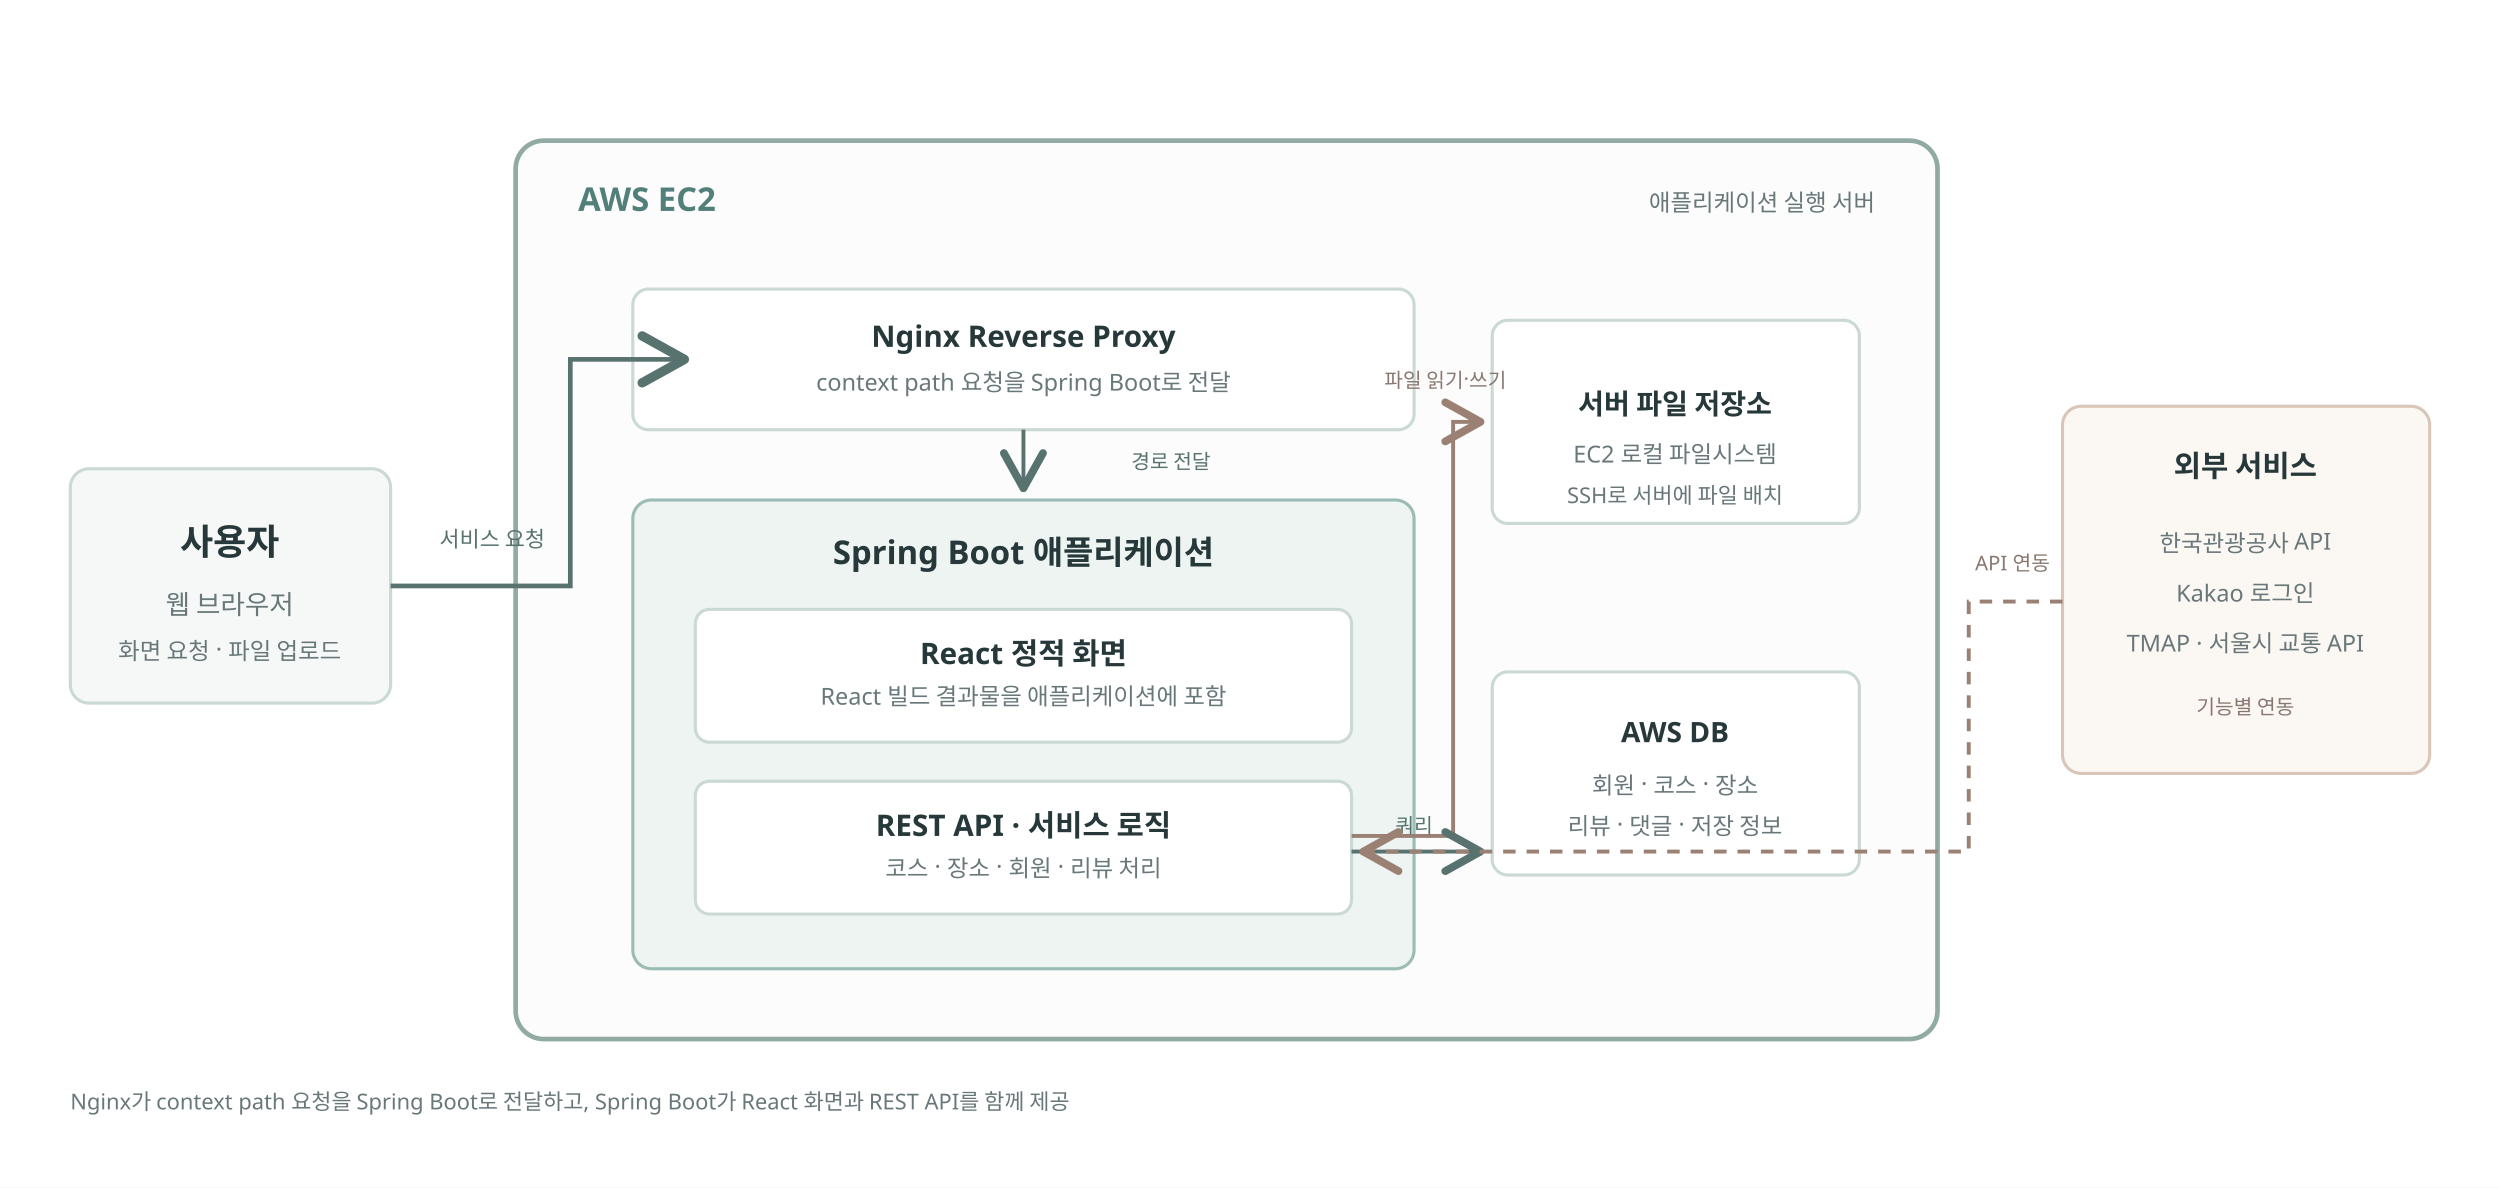
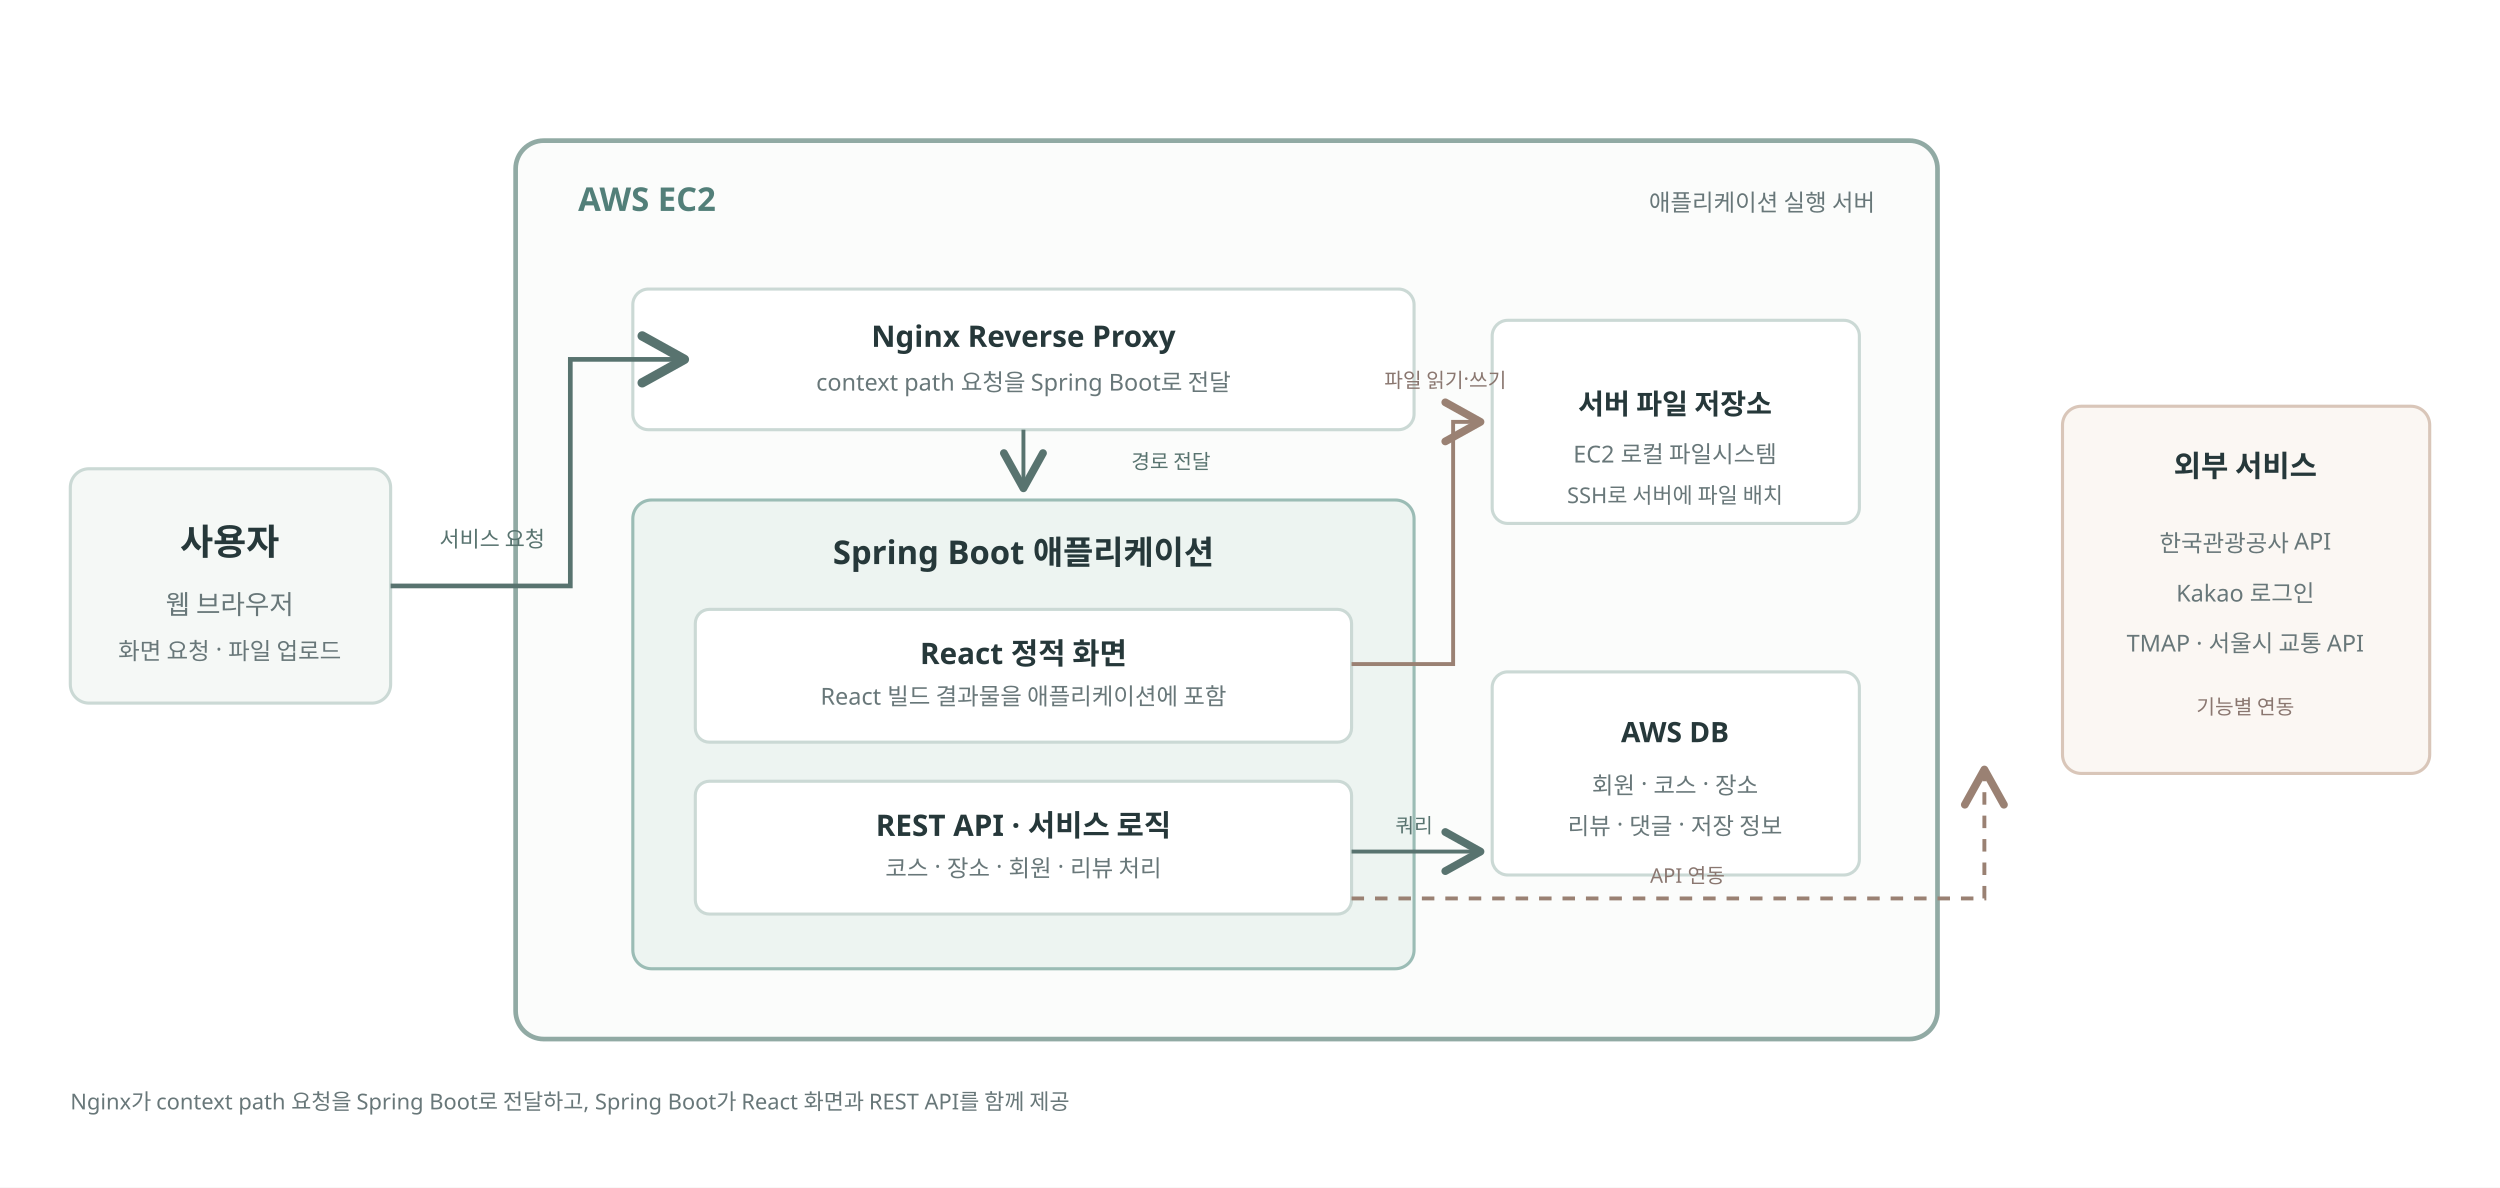
<svg xmlns="http://www.w3.org/2000/svg" width="1600" height="760" viewBox="0 0 1600 760" role="img" aria-labelledby="title desc">
  <defs>
    <marker id="arrow" markerWidth="12" markerHeight="12" refX="9" refY="6" orient="auto">
      <path d="M1 1 L10 6 L1 11" fill="none" stroke="#58736f" stroke-width="2" stroke-linecap="round" stroke-linejoin="round" />
    </marker>
    <marker id="arrow-muted" markerWidth="12" markerHeight="12" refX="9" refY="6" orient="auto">
      <path d="M1 1 L10 6 L1 11" fill="none" stroke="#9a8173" stroke-width="2" stroke-linecap="round" stroke-linejoin="round" />
    </marker>
  </defs>
  <rect width="1600" height="760" fill="#fff" />
  <g font-family="Malgun Gothic, Apple SD Gothic Neo, sans-serif" fill="#26383a">
    <rect x="45" y="300" width="205" height="150" rx="12" fill="#f5f8f6" stroke="#cbd9d5" stroke-width="2" />
    <text x="147" y="355" text-anchor="middle" font-size="23" font-weight="700">사용자</text>
    <text x="147" y="393" text-anchor="middle" font-size="17" fill="#687779">웹 브라우저</text>
    <text x="147" y="422" text-anchor="middle" font-size="15" fill="#687779">화면 요청 · 파일 업로드</text>
    <rect x="330" y="90" width="910" height="575" rx="18" fill="#fbfcfb" stroke="#91aaa4" stroke-width="3" />
    <text x="370" y="135" font-size="21" font-weight="700" fill="#527f79">AWS EC2</text>
    <text x="1200" y="135" text-anchor="end" font-size="15" fill="#687779">애플리케이션 실행 서버</text>
    <rect x="405" y="185" width="500" height="90" rx="10" fill="#fff" stroke="#cbd9d5" stroke-width="2" />
    <text x="655" y="222" text-anchor="middle" font-size="19" font-weight="700">Nginx Reverse Proxy</text>
    <text x="655" y="250" text-anchor="middle" font-size="15" fill="#687779">context path 요청을 Spring Boot로 전달</text>
    <rect x="405" y="320" width="500" height="300" rx="12" fill="#edf4f1" stroke="#9bbcb5" stroke-width="2" />
    <text x="655" y="361" text-anchor="middle" font-size="21" font-weight="700">Spring Boot 애플리케이션</text>
    <rect x="445" y="390" width="420" height="85" rx="9" fill="#fff" stroke="#cbd9d5" stroke-width="2" />
    <text x="655" y="425" text-anchor="middle" font-size="19" font-weight="700">React 정적 화면</text>
    <text x="655" y="451" text-anchor="middle" font-size="15" fill="#687779">React 빌드 결과물을 애플리케이션에 포함</text>
    <rect x="445" y="500" width="420" height="85" rx="9" fill="#fff" stroke="#cbd9d5" stroke-width="2" />
    <text x="655" y="535" text-anchor="middle" font-size="19" font-weight="700">REST API · 서비스 로직</text>
    <text x="655" y="561" text-anchor="middle" font-size="15" fill="#687779">코스 · 장소 · 회원 · 리뷰 처리</text>
    <rect x="955" y="205" width="235" height="130" rx="10" fill="#fff" stroke="#cbd9d5" stroke-width="2" />
    <text x="1072" y="265" text-anchor="middle" font-size="18" font-weight="700">서버 파일 저장소</text>
    <text x="1072" y="296" text-anchor="middle" font-size="15" fill="#687779">EC2 로컬 파일시스템</text>
    <text x="1072" y="322" text-anchor="middle" font-size="14" fill="#687779">SSH로 서버에 파일 배치</text>
    <rect x="955" y="430" width="235" height="130" rx="10" fill="#fff" stroke="#cbd9d5" stroke-width="2" />
    <text x="1072" y="475" text-anchor="middle" font-size="18" font-weight="700">AWS DB</text>
    <text x="1072" y="508" text-anchor="middle" font-size="15" fill="#687779">회원 · 코스 · 장소</text>
    <text x="1072" y="534" text-anchor="middle" font-size="15" fill="#687779">리뷰 · 댓글 · 저장 정보</text>
    <rect x="1320" y="260" width="235" height="235" rx="12" fill="#fbf7f3" stroke="#d9c6b9" stroke-width="2" />
    <text x="1437" y="305" text-anchor="middle" font-size="19" font-weight="700">외부 서비스</text>
    <text x="1437" y="353" text-anchor="middle" font-size="15" fill="#687779">한국관광공사 API</text>
    <text x="1437" y="385" text-anchor="middle" font-size="15" fill="#687779">Kakao 로그인</text>
    <text x="1437" y="417" text-anchor="middle" font-size="15" fill="#687779">TMAP · 서울시 교통 API</text>
    <text x="1437" y="457" text-anchor="middle" font-size="13" fill="#8a7770">기능별 연동</text>
    <path d="M250 375 H365 V230 H435" fill="none" stroke="#58736f" stroke-width="3" marker-end="url(#arrow)" />
    <text x="315" y="350" text-anchor="middle" font-size="14" fill="#58736f">서비스 요청</text>
    <path d="M655 275 V310" fill="none" stroke="#58736f" stroke-width="2.5" marker-end="url(#arrow)" />
    <text x="724" y="300" font-size="13" fill="#58736f">경로 전달</text>
-     <path d="M865 535 H930 V270 H945" fill="none" stroke="#9a8173" stroke-width="2.5" marker-end="url(#arrow-muted)" />
+     <path d="M865 425 H930 V270 H945" fill="none" stroke="#9a8173" stroke-width="2.5" marker-end="url(#arrow-muted)" />
    <text x="925" y="248" text-anchor="middle" font-size="13" fill="#8a7770">파일 읽기·쓰기</text>
    <path d="M865 545 H945" fill="none" stroke="#58736f" stroke-width="2.5" marker-end="url(#arrow)" />
    <text x="905" y="533" text-anchor="middle" font-size="13" fill="#58736f">쿼리</text>
-     <path d="M1320 385 H1260 V545 H875" fill="none" stroke="#9a8173" stroke-width="2.5" stroke-dasharray="8 7" marker-end="url(#arrow-muted)" />
-     <text x="1288" y="365" text-anchor="middle" font-size="13" fill="#8a7770">API 연동</text>
+     <path d="M865 575 H1270 V495" fill="none" stroke="#9a8173" stroke-width="2.5" stroke-dasharray="8 7" marker-end="url(#arrow-muted)" />
+     <text x="1080" y="565" text-anchor="middle" font-size="13" fill="#8a7770">API 연동</text>
    <text x="45" y="710" font-size="14" fill="#687779">Nginx가 context path 요청을 Spring Boot로 전달하고, Spring Boot가 React 화면과 REST API를 함께 제공</text>
  </g>
</svg>
